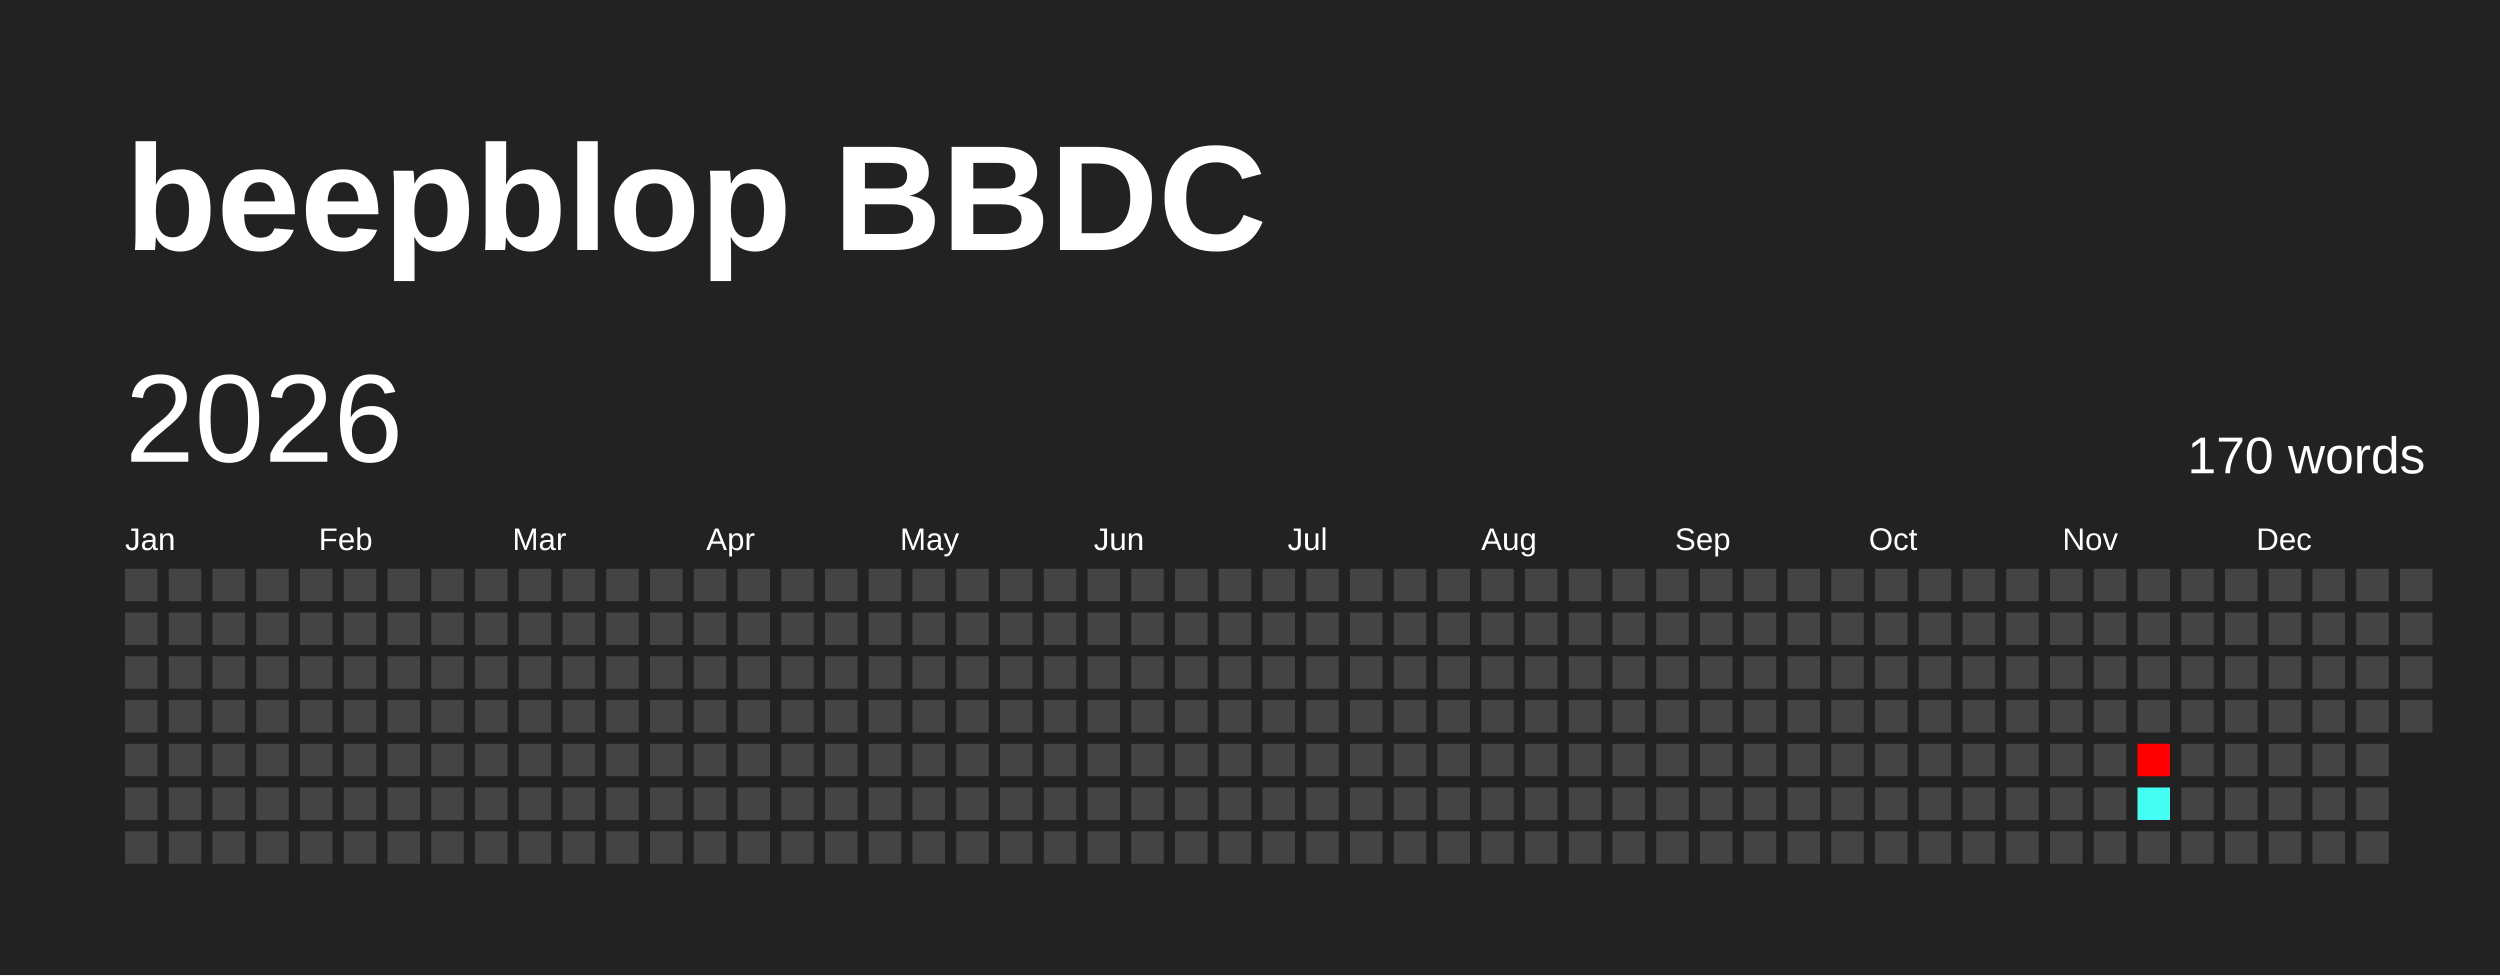
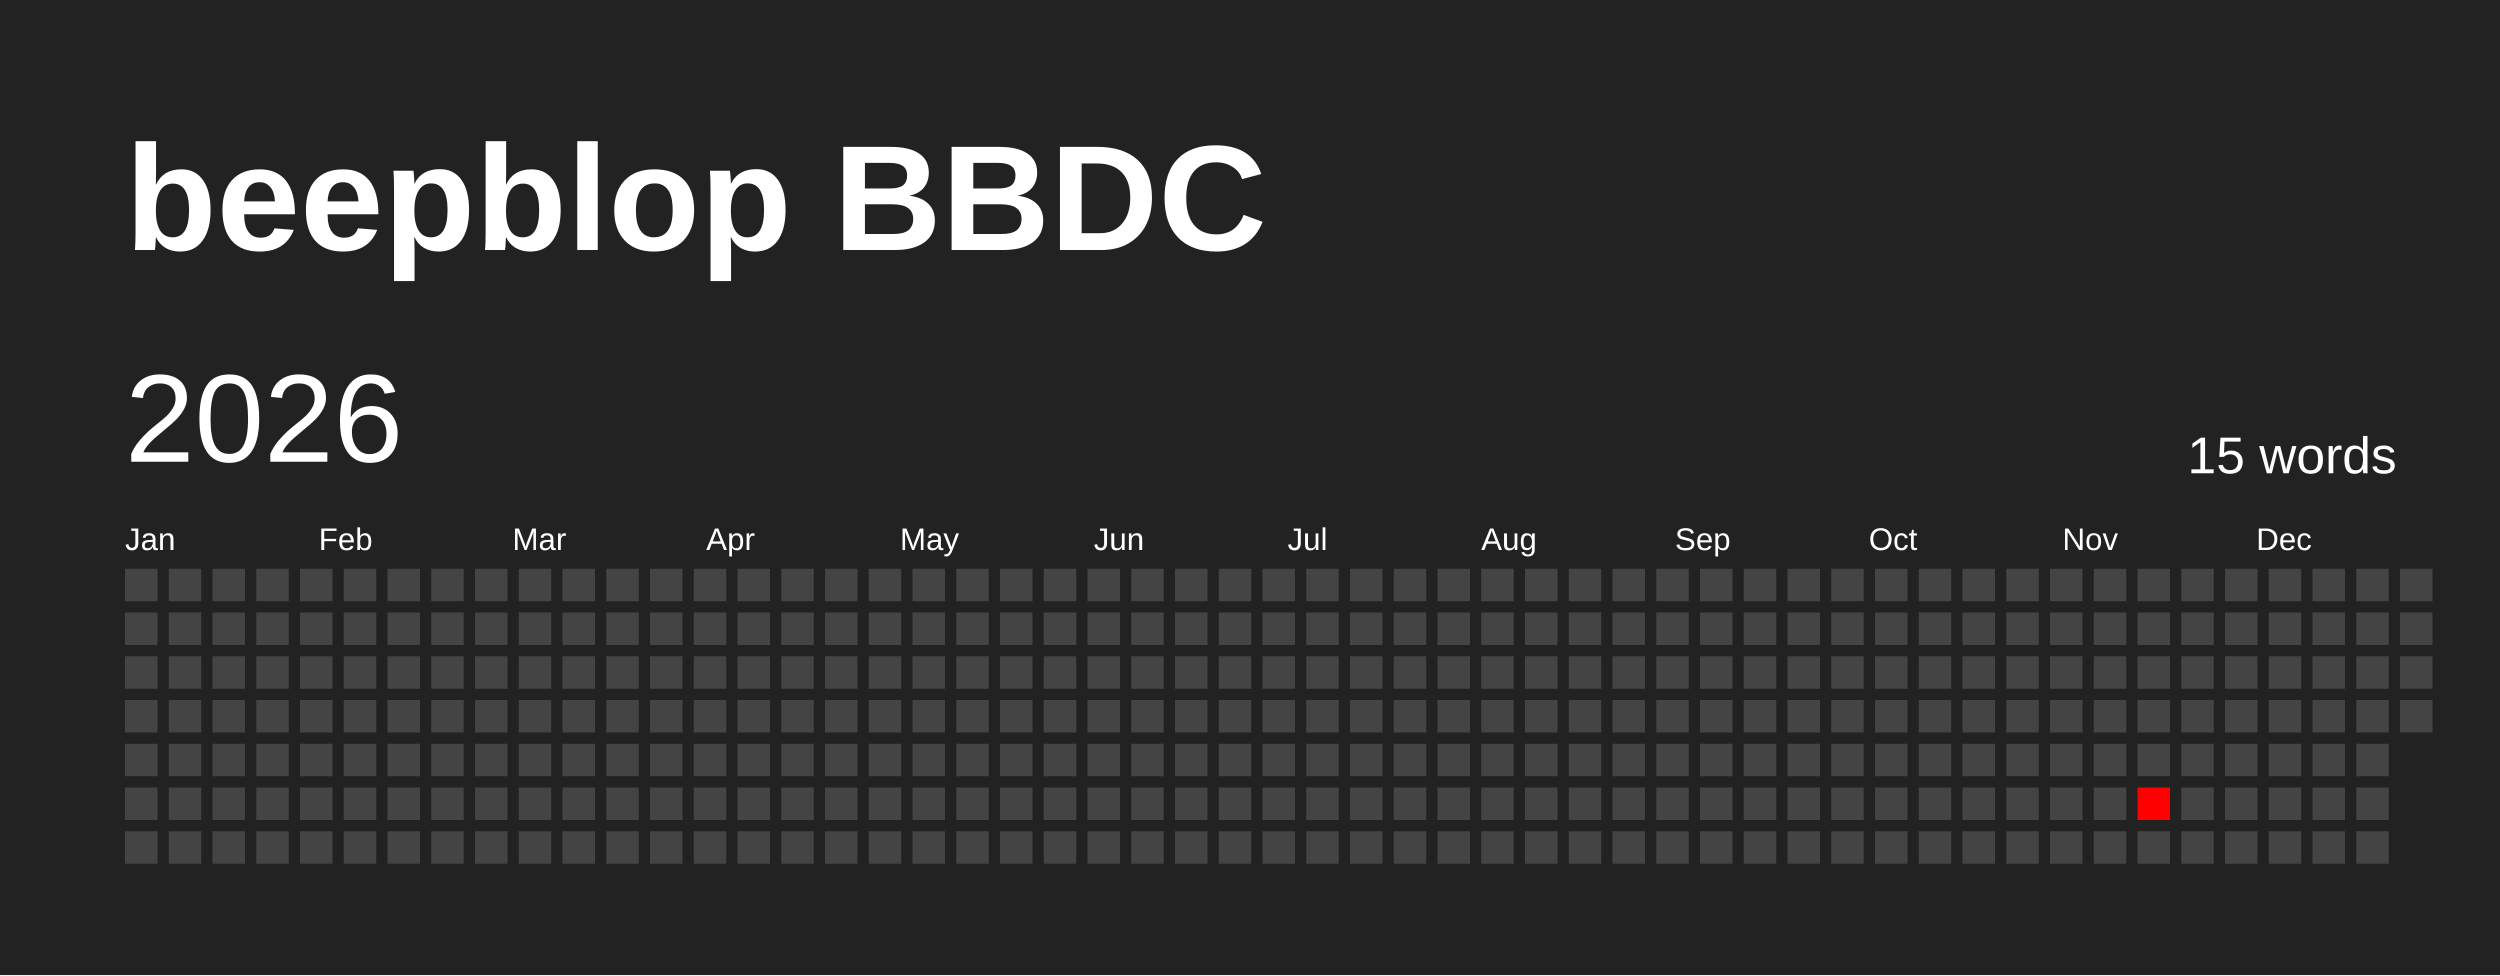
<svg xmlns="http://www.w3.org/2000/svg" baseProfile="full" height="78mm" version="1.1" viewBox="0,0,200,78" width="200mm">
  <defs />
  <rect fill="#222222" height="78" width="200" x="0" y="0" />
  <text fill="#FFFFFF" style="font-size:12px; font-family:Arial; font-weight:bold;" x="10" y="20">beepblop BBDC</text>
  <text dominant-baseline="hanging" fill="#FFFFFF" style="font-size:10.0px; font-family:Arial;" x="10" y="30">2026</text>
-   <text dominant-baseline="hanging" fill="#FFFFFF" style="font-size:4.125px; font-family:Arial;" x="175" y="35">170 words</text>
+   <text dominant-baseline="hanging" fill="#FFFFFF" style="font-size:4.125px; font-family:Arial;" x="175" y="35">15 words</text>
  <text fill="#FFFFFF" style="font-size:2.5px; font-family:Arial" x="10.0" y="44">Jan</text>
  <text fill="#FFFFFF" style="font-size:2.5px; font-family:Arial" x="25.5" y="44">Feb</text>
  <text fill="#FFFFFF" style="font-size:2.5px; font-family:Arial" x="41.0" y="44">Mar</text>
  <text fill="#FFFFFF" style="font-size:2.5px; font-family:Arial" x="56.5" y="44">Apr</text>
  <text fill="#FFFFFF" style="font-size:2.5px; font-family:Arial" x="72.0" y="44">May</text>
  <text fill="#FFFFFF" style="font-size:2.5px; font-family:Arial" x="87.5" y="44">Jun</text>
  <text fill="#FFFFFF" style="font-size:2.5px; font-family:Arial" x="103.0" y="44">Jul</text>
  <text fill="#FFFFFF" style="font-size:2.5px; font-family:Arial" x="118.5" y="44">Aug</text>
  <text fill="#FFFFFF" style="font-size:2.5px; font-family:Arial" x="134.0" y="44">Sep</text>
  <text fill="#FFFFFF" style="font-size:2.5px; font-family:Arial" x="149.5" y="44">Oct</text>
  <text fill="#FFFFFF" style="font-size:2.5px; font-family:Arial" x="165.0" y="44">Nov</text>
  <text fill="#FFFFFF" style="font-size:2.5px; font-family:Arial" x="180.5" y="44">Dec</text>
  <rect fill="#444444" height="2.6" width="2.6" x="10.0" y="45.5" />
  <rect fill="#444444" height="2.6" width="2.6" x="10.0" y="49.0" />
  <rect fill="#444444" height="2.6" width="2.6" x="10.0" y="52.5" />
  <rect fill="#444444" height="2.6" width="2.6" x="10.0" y="56.0" />
  <rect fill="#444444" height="2.6" width="2.6" x="10.0" y="59.5" />
  <rect fill="#444444" height="2.6" width="2.6" x="10.0" y="63.0" />
  <rect fill="#444444" height="2.6" width="2.6" x="10.0" y="66.5" />
  <rect fill="#444444" height="2.6" width="2.6" x="13.5" y="45.5" />
  <rect fill="#444444" height="2.6" width="2.6" x="13.5" y="49.0" />
  <rect fill="#444444" height="2.6" width="2.6" x="13.5" y="52.5" />
  <rect fill="#444444" height="2.6" width="2.6" x="13.5" y="56.0" />
  <rect fill="#444444" height="2.6" width="2.6" x="13.5" y="59.5" />
  <rect fill="#444444" height="2.6" width="2.6" x="13.5" y="63.0" />
  <rect fill="#444444" height="2.6" width="2.6" x="13.5" y="66.5" />
  <rect fill="#444444" height="2.6" width="2.6" x="17.0" y="45.5" />
  <rect fill="#444444" height="2.6" width="2.6" x="17.0" y="49.0" />
  <rect fill="#444444" height="2.6" width="2.6" x="17.0" y="52.5" />
  <rect fill="#444444" height="2.6" width="2.6" x="17.0" y="56.0" />
  <rect fill="#444444" height="2.6" width="2.6" x="17.0" y="59.5" />
  <rect fill="#444444" height="2.6" width="2.6" x="17.0" y="63.0" />
  <rect fill="#444444" height="2.6" width="2.6" x="17.0" y="66.5" />
  <rect fill="#444444" height="2.6" width="2.6" x="20.5" y="45.5" />
  <rect fill="#444444" height="2.6" width="2.6" x="20.5" y="49.0" />
  <rect fill="#444444" height="2.6" width="2.6" x="20.5" y="52.5" />
  <rect fill="#444444" height="2.6" width="2.6" x="20.5" y="56.0" />
  <rect fill="#444444" height="2.6" width="2.6" x="20.5" y="59.5" />
  <rect fill="#444444" height="2.6" width="2.6" x="20.5" y="63.0" />
  <rect fill="#444444" height="2.6" width="2.6" x="20.5" y="66.5" />
  <rect fill="#444444" height="2.6" width="2.6" x="24.0" y="45.5" />
  <rect fill="#444444" height="2.6" width="2.6" x="24.0" y="49.0" />
  <rect fill="#444444" height="2.6" width="2.6" x="24.0" y="52.5" />
  <rect fill="#444444" height="2.6" width="2.6" x="24.0" y="56.0" />
  <rect fill="#444444" height="2.6" width="2.6" x="24.0" y="59.5" />
  <rect fill="#444444" height="2.6" width="2.6" x="24.0" y="63.0" />
  <rect fill="#444444" height="2.6" width="2.6" x="24.0" y="66.5" />
  <rect fill="#444444" height="2.6" width="2.6" x="27.5" y="45.5" />
  <rect fill="#444444" height="2.6" width="2.6" x="27.5" y="49.0" />
  <rect fill="#444444" height="2.6" width="2.6" x="27.5" y="52.5" />
  <rect fill="#444444" height="2.6" width="2.6" x="27.5" y="56.0" />
  <rect fill="#444444" height="2.6" width="2.6" x="27.5" y="59.5" />
  <rect fill="#444444" height="2.6" width="2.6" x="27.5" y="63.0" />
  <rect fill="#444444" height="2.6" width="2.6" x="27.5" y="66.5" />
  <rect fill="#444444" height="2.6" width="2.6" x="31.0" y="45.5" />
  <rect fill="#444444" height="2.6" width="2.6" x="31.0" y="49.0" />
  <rect fill="#444444" height="2.6" width="2.6" x="31.0" y="52.5" />
  <rect fill="#444444" height="2.6" width="2.6" x="31.0" y="56.0" />
  <rect fill="#444444" height="2.6" width="2.6" x="31.0" y="59.5" />
  <rect fill="#444444" height="2.6" width="2.6" x="31.0" y="63.0" />
  <rect fill="#444444" height="2.6" width="2.6" x="31.0" y="66.5" />
  <rect fill="#444444" height="2.6" width="2.6" x="34.5" y="45.5" />
  <rect fill="#444444" height="2.6" width="2.6" x="34.5" y="49.0" />
  <rect fill="#444444" height="2.6" width="2.6" x="34.5" y="52.5" />
  <rect fill="#444444" height="2.6" width="2.6" x="34.5" y="56.0" />
  <rect fill="#444444" height="2.6" width="2.6" x="34.5" y="59.5" />
  <rect fill="#444444" height="2.6" width="2.6" x="34.5" y="63.0" />
  <rect fill="#444444" height="2.6" width="2.6" x="34.5" y="66.5" />
  <rect fill="#444444" height="2.6" width="2.6" x="38.0" y="45.5" />
  <rect fill="#444444" height="2.6" width="2.6" x="38.0" y="49.0" />
  <rect fill="#444444" height="2.6" width="2.6" x="38.0" y="52.5" />
  <rect fill="#444444" height="2.6" width="2.6" x="38.0" y="56.0" />
  <rect fill="#444444" height="2.6" width="2.6" x="38.0" y="59.5" />
  <rect fill="#444444" height="2.6" width="2.6" x="38.0" y="63.0" />
  <rect fill="#444444" height="2.6" width="2.6" x="38.0" y="66.5" />
  <rect fill="#444444" height="2.6" width="2.6" x="41.5" y="45.5" />
  <rect fill="#444444" height="2.6" width="2.6" x="41.5" y="49.0" />
  <rect fill="#444444" height="2.6" width="2.6" x="41.5" y="52.5" />
  <rect fill="#444444" height="2.6" width="2.6" x="41.5" y="56.0" />
  <rect fill="#444444" height="2.6" width="2.6" x="41.5" y="59.5" />
  <rect fill="#444444" height="2.6" width="2.6" x="41.5" y="63.0" />
  <rect fill="#444444" height="2.6" width="2.6" x="41.5" y="66.5" />
  <rect fill="#444444" height="2.6" width="2.6" x="45.0" y="45.5" />
  <rect fill="#444444" height="2.6" width="2.6" x="45.0" y="49.0" />
  <rect fill="#444444" height="2.6" width="2.6" x="45.0" y="52.5" />
  <rect fill="#444444" height="2.6" width="2.6" x="45.0" y="56.0" />
  <rect fill="#444444" height="2.6" width="2.6" x="45.0" y="59.5" />
  <rect fill="#444444" height="2.6" width="2.6" x="45.0" y="63.0" />
  <rect fill="#444444" height="2.6" width="2.6" x="45.0" y="66.5" />
  <rect fill="#444444" height="2.6" width="2.6" x="48.5" y="45.5" />
  <rect fill="#444444" height="2.6" width="2.6" x="48.5" y="49.0" />
  <rect fill="#444444" height="2.6" width="2.6" x="48.5" y="52.5" />
  <rect fill="#444444" height="2.6" width="2.6" x="48.5" y="56.0" />
  <rect fill="#444444" height="2.6" width="2.6" x="48.5" y="59.5" />
  <rect fill="#444444" height="2.6" width="2.6" x="48.5" y="63.0" />
  <rect fill="#444444" height="2.6" width="2.6" x="48.5" y="66.5" />
  <rect fill="#444444" height="2.6" width="2.6" x="52.0" y="45.5" />
  <rect fill="#444444" height="2.6" width="2.6" x="52.0" y="49.0" />
  <rect fill="#444444" height="2.6" width="2.6" x="52.0" y="52.5" />
  <rect fill="#444444" height="2.6" width="2.6" x="52.0" y="56.0" />
  <rect fill="#444444" height="2.6" width="2.6" x="52.0" y="59.5" />
  <rect fill="#444444" height="2.6" width="2.6" x="52.0" y="63.0" />
  <rect fill="#444444" height="2.6" width="2.6" x="52.0" y="66.5" />
  <rect fill="#444444" height="2.6" width="2.6" x="55.5" y="45.5" />
  <rect fill="#444444" height="2.6" width="2.6" x="55.5" y="49.0" />
  <rect fill="#444444" height="2.6" width="2.6" x="55.5" y="52.5" />
  <rect fill="#444444" height="2.6" width="2.6" x="55.5" y="56.0" />
  <rect fill="#444444" height="2.6" width="2.6" x="55.5" y="59.5" />
  <rect fill="#444444" height="2.6" width="2.6" x="55.5" y="63.0" />
  <rect fill="#444444" height="2.6" width="2.6" x="55.5" y="66.5" />
  <rect fill="#444444" height="2.6" width="2.6" x="59.0" y="45.5" />
  <rect fill="#444444" height="2.6" width="2.6" x="59.0" y="49.0" />
  <rect fill="#444444" height="2.6" width="2.6" x="59.0" y="52.5" />
  <rect fill="#444444" height="2.6" width="2.6" x="59.0" y="56.0" />
  <rect fill="#444444" height="2.6" width="2.6" x="59.0" y="59.5" />
  <rect fill="#444444" height="2.6" width="2.6" x="59.0" y="63.0" />
  <rect fill="#444444" height="2.6" width="2.6" x="59.0" y="66.5" />
  <rect fill="#444444" height="2.6" width="2.6" x="62.5" y="45.5" />
  <rect fill="#444444" height="2.6" width="2.6" x="62.5" y="49.0" />
  <rect fill="#444444" height="2.6" width="2.6" x="62.5" y="52.5" />
  <rect fill="#444444" height="2.6" width="2.6" x="62.5" y="56.0" />
  <rect fill="#444444" height="2.6" width="2.6" x="62.5" y="59.5" />
  <rect fill="#444444" height="2.6" width="2.6" x="62.5" y="63.0" />
  <rect fill="#444444" height="2.6" width="2.6" x="62.5" y="66.5" />
  <rect fill="#444444" height="2.6" width="2.6" x="66.0" y="45.5" />
  <rect fill="#444444" height="2.6" width="2.6" x="66.0" y="49.0" />
  <rect fill="#444444" height="2.6" width="2.6" x="66.0" y="52.5" />
  <rect fill="#444444" height="2.6" width="2.6" x="66.0" y="56.0" />
  <rect fill="#444444" height="2.6" width="2.6" x="66.0" y="59.5" />
  <rect fill="#444444" height="2.6" width="2.6" x="66.0" y="63.0" />
  <rect fill="#444444" height="2.6" width="2.6" x="66.0" y="66.5" />
  <rect fill="#444444" height="2.6" width="2.6" x="69.5" y="45.5" />
  <rect fill="#444444" height="2.6" width="2.6" x="69.5" y="49.0" />
  <rect fill="#444444" height="2.6" width="2.6" x="69.5" y="52.5" />
  <rect fill="#444444" height="2.6" width="2.6" x="69.5" y="56.0" />
  <rect fill="#444444" height="2.6" width="2.6" x="69.5" y="59.5" />
  <rect fill="#444444" height="2.6" width="2.6" x="69.5" y="63.0" />
  <rect fill="#444444" height="2.6" width="2.6" x="69.5" y="66.5" />
  <rect fill="#444444" height="2.6" width="2.6" x="73.0" y="45.5" />
  <rect fill="#444444" height="2.6" width="2.6" x="73.0" y="49.0" />
  <rect fill="#444444" height="2.6" width="2.6" x="73.0" y="52.5" />
  <rect fill="#444444" height="2.6" width="2.6" x="73.0" y="56.0" />
  <rect fill="#444444" height="2.6" width="2.6" x="73.0" y="59.5" />
  <rect fill="#444444" height="2.6" width="2.6" x="73.0" y="63.0" />
  <rect fill="#444444" height="2.6" width="2.6" x="73.0" y="66.5" />
  <rect fill="#444444" height="2.6" width="2.6" x="76.5" y="45.5" />
  <rect fill="#444444" height="2.6" width="2.6" x="76.5" y="49.0" />
  <rect fill="#444444" height="2.6" width="2.6" x="76.5" y="52.5" />
  <rect fill="#444444" height="2.6" width="2.6" x="76.5" y="56.0" />
  <rect fill="#444444" height="2.6" width="2.6" x="76.5" y="59.5" />
  <rect fill="#444444" height="2.6" width="2.6" x="76.5" y="63.0" />
  <rect fill="#444444" height="2.6" width="2.6" x="76.5" y="66.5" />
  <rect fill="#444444" height="2.6" width="2.6" x="80.0" y="45.5" />
  <rect fill="#444444" height="2.6" width="2.6" x="80.0" y="49.0" />
  <rect fill="#444444" height="2.6" width="2.6" x="80.0" y="52.5" />
  <rect fill="#444444" height="2.6" width="2.6" x="80.0" y="56.0" />
  <rect fill="#444444" height="2.6" width="2.6" x="80.0" y="59.5" />
  <rect fill="#444444" height="2.6" width="2.6" x="80.0" y="63.0" />
  <rect fill="#444444" height="2.6" width="2.6" x="80.0" y="66.5" />
  <rect fill="#444444" height="2.6" width="2.6" x="83.5" y="45.5" />
  <rect fill="#444444" height="2.6" width="2.6" x="83.5" y="49.0" />
  <rect fill="#444444" height="2.6" width="2.6" x="83.5" y="52.5" />
  <rect fill="#444444" height="2.6" width="2.6" x="83.5" y="56.0" />
  <rect fill="#444444" height="2.6" width="2.6" x="83.5" y="59.5" />
  <rect fill="#444444" height="2.6" width="2.6" x="83.5" y="63.0" />
  <rect fill="#444444" height="2.6" width="2.6" x="83.5" y="66.5" />
  <rect fill="#444444" height="2.6" width="2.6" x="87.0" y="45.5" />
  <rect fill="#444444" height="2.6" width="2.6" x="87.0" y="49.0" />
  <rect fill="#444444" height="2.6" width="2.6" x="87.0" y="52.5" />
  <rect fill="#444444" height="2.6" width="2.6" x="87.0" y="56.0" />
  <rect fill="#444444" height="2.6" width="2.6" x="87.0" y="59.5" />
  <rect fill="#444444" height="2.6" width="2.6" x="87.0" y="63.0" />
  <rect fill="#444444" height="2.6" width="2.6" x="87.0" y="66.5" />
  <rect fill="#444444" height="2.6" width="2.6" x="90.5" y="45.5" />
  <rect fill="#444444" height="2.6" width="2.6" x="90.5" y="49.0" />
  <rect fill="#444444" height="2.6" width="2.6" x="90.5" y="52.5" />
  <rect fill="#444444" height="2.6" width="2.6" x="90.5" y="56.0" />
  <rect fill="#444444" height="2.6" width="2.6" x="90.5" y="59.5" />
  <rect fill="#444444" height="2.6" width="2.6" x="90.5" y="63.0" />
  <rect fill="#444444" height="2.6" width="2.6" x="90.5" y="66.5" />
  <rect fill="#444444" height="2.6" width="2.6" x="94.0" y="45.5" />
  <rect fill="#444444" height="2.6" width="2.6" x="94.0" y="49.0" />
  <rect fill="#444444" height="2.6" width="2.6" x="94.0" y="52.5" />
  <rect fill="#444444" height="2.6" width="2.6" x="94.0" y="56.0" />
  <rect fill="#444444" height="2.6" width="2.6" x="94.0" y="59.5" />
  <rect fill="#444444" height="2.6" width="2.6" x="94.0" y="63.0" />
  <rect fill="#444444" height="2.6" width="2.6" x="94.0" y="66.5" />
  <rect fill="#444444" height="2.6" width="2.6" x="97.5" y="45.5" />
  <rect fill="#444444" height="2.6" width="2.6" x="97.5" y="49.0" />
  <rect fill="#444444" height="2.6" width="2.6" x="97.5" y="52.5" />
  <rect fill="#444444" height="2.6" width="2.6" x="97.5" y="56.0" />
  <rect fill="#444444" height="2.6" width="2.6" x="97.5" y="59.5" />
  <rect fill="#444444" height="2.6" width="2.6" x="97.5" y="63.0" />
  <rect fill="#444444" height="2.6" width="2.6" x="97.5" y="66.5" />
  <rect fill="#444444" height="2.6" width="2.6" x="101.0" y="45.5" />
  <rect fill="#444444" height="2.6" width="2.6" x="101.0" y="49.0" />
  <rect fill="#444444" height="2.6" width="2.6" x="101.0" y="52.5" />
  <rect fill="#444444" height="2.6" width="2.6" x="101.0" y="56.0" />
  <rect fill="#444444" height="2.6" width="2.6" x="101.0" y="59.5" />
  <rect fill="#444444" height="2.6" width="2.6" x="101.0" y="63.0" />
  <rect fill="#444444" height="2.6" width="2.6" x="101.0" y="66.5" />
  <rect fill="#444444" height="2.6" width="2.6" x="104.5" y="45.5" />
  <rect fill="#444444" height="2.6" width="2.6" x="104.5" y="49.0" />
  <rect fill="#444444" height="2.6" width="2.6" x="104.5" y="52.5" />
  <rect fill="#444444" height="2.6" width="2.6" x="104.5" y="56.0" />
  <rect fill="#444444" height="2.6" width="2.6" x="104.5" y="59.5" />
  <rect fill="#444444" height="2.6" width="2.6" x="104.5" y="63.0" />
  <rect fill="#444444" height="2.6" width="2.6" x="104.5" y="66.5" />
  <rect fill="#444444" height="2.6" width="2.6" x="108.0" y="45.5" />
  <rect fill="#444444" height="2.6" width="2.6" x="108.0" y="49.0" />
  <rect fill="#444444" height="2.6" width="2.6" x="108.0" y="52.5" />
  <rect fill="#444444" height="2.6" width="2.6" x="108.0" y="56.0" />
  <rect fill="#444444" height="2.6" width="2.6" x="108.0" y="59.5" />
  <rect fill="#444444" height="2.6" width="2.6" x="108.0" y="63.0" />
  <rect fill="#444444" height="2.6" width="2.6" x="108.0" y="66.5" />
  <rect fill="#444444" height="2.6" width="2.6" x="111.5" y="45.5" />
  <rect fill="#444444" height="2.6" width="2.6" x="111.5" y="49.0" />
  <rect fill="#444444" height="2.6" width="2.6" x="111.5" y="52.5" />
  <rect fill="#444444" height="2.6" width="2.6" x="111.5" y="56.0" />
  <rect fill="#444444" height="2.6" width="2.6" x="111.5" y="59.5" />
  <rect fill="#444444" height="2.6" width="2.6" x="111.5" y="63.0" />
  <rect fill="#444444" height="2.6" width="2.6" x="111.5" y="66.5" />
  <rect fill="#444444" height="2.6" width="2.6" x="115.0" y="45.5" />
  <rect fill="#444444" height="2.6" width="2.6" x="115.0" y="49.0" />
  <rect fill="#444444" height="2.6" width="2.6" x="115.0" y="52.5" />
  <rect fill="#444444" height="2.6" width="2.6" x="115.0" y="56.0" />
  <rect fill="#444444" height="2.6" width="2.6" x="115.0" y="59.5" />
  <rect fill="#444444" height="2.6" width="2.6" x="115.0" y="63.0" />
  <rect fill="#444444" height="2.6" width="2.6" x="115.0" y="66.5" />
  <rect fill="#444444" height="2.6" width="2.6" x="118.5" y="45.5" />
  <rect fill="#444444" height="2.6" width="2.6" x="118.5" y="49.0" />
  <rect fill="#444444" height="2.6" width="2.6" x="118.5" y="52.5" />
  <rect fill="#444444" height="2.6" width="2.6" x="118.5" y="56.0" />
  <rect fill="#444444" height="2.6" width="2.6" x="118.5" y="59.5" />
  <rect fill="#444444" height="2.6" width="2.6" x="118.5" y="63.0" />
  <rect fill="#444444" height="2.6" width="2.6" x="118.5" y="66.5" />
  <rect fill="#444444" height="2.6" width="2.6" x="122.0" y="45.5" />
  <rect fill="#444444" height="2.6" width="2.6" x="122.0" y="49.0" />
  <rect fill="#444444" height="2.6" width="2.6" x="122.0" y="52.5" />
  <rect fill="#444444" height="2.6" width="2.6" x="122.0" y="56.0" />
  <rect fill="#444444" height="2.6" width="2.6" x="122.0" y="59.5" />
  <rect fill="#444444" height="2.6" width="2.6" x="122.0" y="63.0" />
  <rect fill="#444444" height="2.6" width="2.6" x="122.0" y="66.5" />
  <rect fill="#444444" height="2.6" width="2.6" x="125.5" y="45.5" />
  <rect fill="#444444" height="2.6" width="2.6" x="125.5" y="49.0" />
  <rect fill="#444444" height="2.6" width="2.6" x="125.5" y="52.5" />
  <rect fill="#444444" height="2.6" width="2.6" x="125.5" y="56.0" />
  <rect fill="#444444" height="2.6" width="2.6" x="125.5" y="59.5" />
  <rect fill="#444444" height="2.6" width="2.6" x="125.5" y="63.0" />
  <rect fill="#444444" height="2.6" width="2.6" x="125.5" y="66.5" />
  <rect fill="#444444" height="2.6" width="2.6" x="129.0" y="45.5" />
  <rect fill="#444444" height="2.6" width="2.6" x="129.0" y="49.0" />
  <rect fill="#444444" height="2.6" width="2.6" x="129.0" y="52.5" />
  <rect fill="#444444" height="2.6" width="2.6" x="129.0" y="56.0" />
  <rect fill="#444444" height="2.6" width="2.6" x="129.0" y="59.5" />
  <rect fill="#444444" height="2.6" width="2.6" x="129.0" y="63.0" />
  <rect fill="#444444" height="2.6" width="2.6" x="129.0" y="66.5" />
  <rect fill="#444444" height="2.6" width="2.6" x="132.5" y="45.5" />
  <rect fill="#444444" height="2.6" width="2.6" x="132.5" y="49.0" />
  <rect fill="#444444" height="2.6" width="2.6" x="132.5" y="52.5" />
  <rect fill="#444444" height="2.6" width="2.6" x="132.5" y="56.0" />
  <rect fill="#444444" height="2.6" width="2.6" x="132.5" y="59.5" />
  <rect fill="#444444" height="2.6" width="2.6" x="132.5" y="63.0" />
  <rect fill="#444444" height="2.6" width="2.6" x="132.5" y="66.5" />
  <rect fill="#444444" height="2.6" width="2.6" x="136.0" y="45.5" />
  <rect fill="#444444" height="2.6" width="2.6" x="136.0" y="49.0" />
  <rect fill="#444444" height="2.6" width="2.6" x="136.0" y="52.5" />
  <rect fill="#444444" height="2.6" width="2.6" x="136.0" y="56.0" />
  <rect fill="#444444" height="2.6" width="2.6" x="136.0" y="59.5" />
  <rect fill="#444444" height="2.6" width="2.6" x="136.0" y="63.0" />
  <rect fill="#444444" height="2.6" width="2.6" x="136.0" y="66.5" />
  <rect fill="#444444" height="2.6" width="2.6" x="139.5" y="45.5" />
  <rect fill="#444444" height="2.6" width="2.6" x="139.5" y="49.0" />
  <rect fill="#444444" height="2.6" width="2.6" x="139.5" y="52.5" />
  <rect fill="#444444" height="2.6" width="2.6" x="139.5" y="56.0" />
  <rect fill="#444444" height="2.6" width="2.6" x="139.5" y="59.5" />
  <rect fill="#444444" height="2.6" width="2.6" x="139.5" y="63.0" />
  <rect fill="#444444" height="2.6" width="2.6" x="139.5" y="66.5" />
  <rect fill="#444444" height="2.6" width="2.6" x="143.0" y="45.5" />
  <rect fill="#444444" height="2.6" width="2.6" x="143.0" y="49.0" />
  <rect fill="#444444" height="2.6" width="2.6" x="143.0" y="52.5" />
  <rect fill="#444444" height="2.6" width="2.6" x="143.0" y="56.0" />
  <rect fill="#444444" height="2.6" width="2.6" x="143.0" y="59.5" />
  <rect fill="#444444" height="2.6" width="2.6" x="143.0" y="63.0" />
  <rect fill="#444444" height="2.6" width="2.6" x="143.0" y="66.5" />
  <rect fill="#444444" height="2.6" width="2.6" x="146.5" y="45.5" />
  <rect fill="#444444" height="2.6" width="2.6" x="146.5" y="49.0" />
  <rect fill="#444444" height="2.6" width="2.6" x="146.5" y="52.5" />
  <rect fill="#444444" height="2.6" width="2.6" x="146.5" y="56.0" />
  <rect fill="#444444" height="2.6" width="2.6" x="146.5" y="59.5" />
  <rect fill="#444444" height="2.6" width="2.6" x="146.5" y="63.0" />
  <rect fill="#444444" height="2.6" width="2.6" x="146.5" y="66.5" />
  <rect fill="#444444" height="2.6" width="2.6" x="150.0" y="45.5" />
  <rect fill="#444444" height="2.6" width="2.6" x="150.0" y="49.0" />
  <rect fill="#444444" height="2.6" width="2.6" x="150.0" y="52.5" />
  <rect fill="#444444" height="2.6" width="2.6" x="150.0" y="56.0" />
  <rect fill="#444444" height="2.6" width="2.6" x="150.0" y="59.5" />
  <rect fill="#444444" height="2.6" width="2.6" x="150.0" y="63.0" />
  <rect fill="#444444" height="2.6" width="2.6" x="150.0" y="66.5" />
  <rect fill="#444444" height="2.6" width="2.6" x="153.5" y="45.5" />
  <rect fill="#444444" height="2.6" width="2.6" x="153.5" y="49.0" />
  <rect fill="#444444" height="2.6" width="2.6" x="153.5" y="52.5" />
  <rect fill="#444444" height="2.6" width="2.6" x="153.5" y="56.0" />
  <rect fill="#444444" height="2.6" width="2.6" x="153.5" y="59.5" />
  <rect fill="#444444" height="2.6" width="2.6" x="153.5" y="63.0" />
  <rect fill="#444444" height="2.6" width="2.6" x="153.5" y="66.5" />
  <rect fill="#444444" height="2.6" width="2.6" x="157.0" y="45.5" />
  <rect fill="#444444" height="2.6" width="2.6" x="157.0" y="49.0" />
  <rect fill="#444444" height="2.6" width="2.6" x="157.0" y="52.5" />
  <rect fill="#444444" height="2.6" width="2.6" x="157.0" y="56.0" />
  <rect fill="#444444" height="2.6" width="2.6" x="157.0" y="59.5" />
  <rect fill="#444444" height="2.6" width="2.6" x="157.0" y="63.0" />
  <rect fill="#444444" height="2.6" width="2.6" x="157.0" y="66.5" />
  <rect fill="#444444" height="2.6" width="2.6" x="160.5" y="45.5" />
  <rect fill="#444444" height="2.6" width="2.6" x="160.5" y="49.0" />
  <rect fill="#444444" height="2.6" width="2.6" x="160.5" y="52.5" />
  <rect fill="#444444" height="2.6" width="2.6" x="160.5" y="56.0" />
  <rect fill="#444444" height="2.6" width="2.6" x="160.5" y="59.5" />
  <rect fill="#444444" height="2.6" width="2.6" x="160.5" y="63.0" />
  <rect fill="#444444" height="2.6" width="2.6" x="160.5" y="66.5" />
  <rect fill="#444444" height="2.6" width="2.6" x="164.0" y="45.5" />
  <rect fill="#444444" height="2.6" width="2.6" x="164.0" y="49.0" />
  <rect fill="#444444" height="2.6" width="2.6" x="164.0" y="52.5" />
  <rect fill="#444444" height="2.6" width="2.6" x="164.0" y="56.0" />
  <rect fill="#444444" height="2.6" width="2.6" x="164.0" y="59.5" />
  <rect fill="#444444" height="2.6" width="2.6" x="164.0" y="63.0" />
  <rect fill="#444444" height="2.6" width="2.6" x="164.0" y="66.5" />
  <rect fill="#444444" height="2.6" width="2.6" x="167.5" y="45.5" />
  <rect fill="#444444" height="2.6" width="2.6" x="167.5" y="49.0" />
  <rect fill="#444444" height="2.6" width="2.6" x="167.5" y="52.5" />
  <rect fill="#444444" height="2.6" width="2.6" x="167.5" y="56.0" />
  <rect fill="#444444" height="2.6" width="2.6" x="167.5" y="59.5" />
  <rect fill="#444444" height="2.6" width="2.6" x="167.5" y="63.0" />
  <rect fill="#444444" height="2.6" width="2.6" x="167.5" y="66.5" />
  <rect fill="#444444" height="2.6" width="2.6" x="171.0" y="45.5" />
  <rect fill="#444444" height="2.6" width="2.6" x="171.0" y="49.0" />
  <rect fill="#444444" height="2.6" width="2.6" x="171.0" y="52.5" />
  <rect fill="#444444" height="2.6" width="2.6" x="171.0" y="56.0" />
-   <rect fill="red" height="2.6" width="2.6" x="171.0" y="59.5" />
-   <rect fill="#46fff4" height="2.6" width="2.6" x="171.0" y="63.0" />
+   <rect fill="#444444" height="2.6" width="2.6" x="171.0" y="59.5" />
+   <rect fill="#ff0000" height="2.6" width="2.6" x="171.0" y="63.0" />
  <rect fill="#444444" height="2.6" width="2.6" x="171.0" y="66.5" />
  <rect fill="#444444" height="2.6" width="2.6" x="174.5" y="45.5" />
  <rect fill="#444444" height="2.6" width="2.6" x="174.5" y="49.0" />
  <rect fill="#444444" height="2.6" width="2.6" x="174.5" y="52.5" />
  <rect fill="#444444" height="2.6" width="2.6" x="174.5" y="56.0" />
  <rect fill="#444444" height="2.6" width="2.6" x="174.5" y="59.5" />
  <rect fill="#444444" height="2.6" width="2.6" x="174.5" y="63.0" />
  <rect fill="#444444" height="2.6" width="2.6" x="174.5" y="66.5" />
  <rect fill="#444444" height="2.6" width="2.6" x="178.0" y="45.5" />
  <rect fill="#444444" height="2.6" width="2.6" x="178.0" y="49.0" />
  <rect fill="#444444" height="2.6" width="2.6" x="178.0" y="52.5" />
  <rect fill="#444444" height="2.6" width="2.6" x="178.0" y="56.0" />
  <rect fill="#444444" height="2.6" width="2.6" x="178.0" y="59.5" />
  <rect fill="#444444" height="2.6" width="2.6" x="178.0" y="63.0" />
  <rect fill="#444444" height="2.6" width="2.6" x="178.0" y="66.5" />
  <rect fill="#444444" height="2.6" width="2.6" x="181.5" y="45.5" />
  <rect fill="#444444" height="2.6" width="2.6" x="181.5" y="49.0" />
  <rect fill="#444444" height="2.6" width="2.6" x="181.5" y="52.5" />
  <rect fill="#444444" height="2.6" width="2.6" x="181.5" y="56.0" />
  <rect fill="#444444" height="2.6" width="2.6" x="181.5" y="59.5" />
  <rect fill="#444444" height="2.6" width="2.6" x="181.5" y="63.0" />
  <rect fill="#444444" height="2.6" width="2.6" x="181.5" y="66.5" />
  <rect fill="#444444" height="2.6" width="2.6" x="185.0" y="45.5" />
  <rect fill="#444444" height="2.6" width="2.6" x="185.0" y="49.0" />
  <rect fill="#444444" height="2.6" width="2.6" x="185.0" y="52.5" />
  <rect fill="#444444" height="2.6" width="2.6" x="185.0" y="56.0" />
  <rect fill="#444444" height="2.6" width="2.6" x="185.0" y="59.5" />
  <rect fill="#444444" height="2.6" width="2.6" x="185.0" y="63.0" />
  <rect fill="#444444" height="2.6" width="2.6" x="185.0" y="66.5" />
  <rect fill="#444444" height="2.6" width="2.6" x="188.5" y="45.5" />
  <rect fill="#444444" height="2.6" width="2.6" x="188.5" y="49.0" />
  <rect fill="#444444" height="2.6" width="2.6" x="188.5" y="52.5" />
  <rect fill="#444444" height="2.6" width="2.6" x="188.5" y="56.0" />
  <rect fill="#444444" height="2.6" width="2.6" x="188.5" y="59.5" />
  <rect fill="#444444" height="2.6" width="2.6" x="188.5" y="63.0" />
  <rect fill="#444444" height="2.6" width="2.6" x="188.5" y="66.5" />
  <rect fill="#444444" height="2.6" width="2.6" x="192.0" y="45.5" />
  <rect fill="#444444" height="2.6" width="2.6" x="192.0" y="49.0" />
  <rect fill="#444444" height="2.6" width="2.6" x="192.0" y="52.5" />
  <rect fill="#444444" height="2.6" width="2.6" x="192.0" y="56.0" />
</svg>
